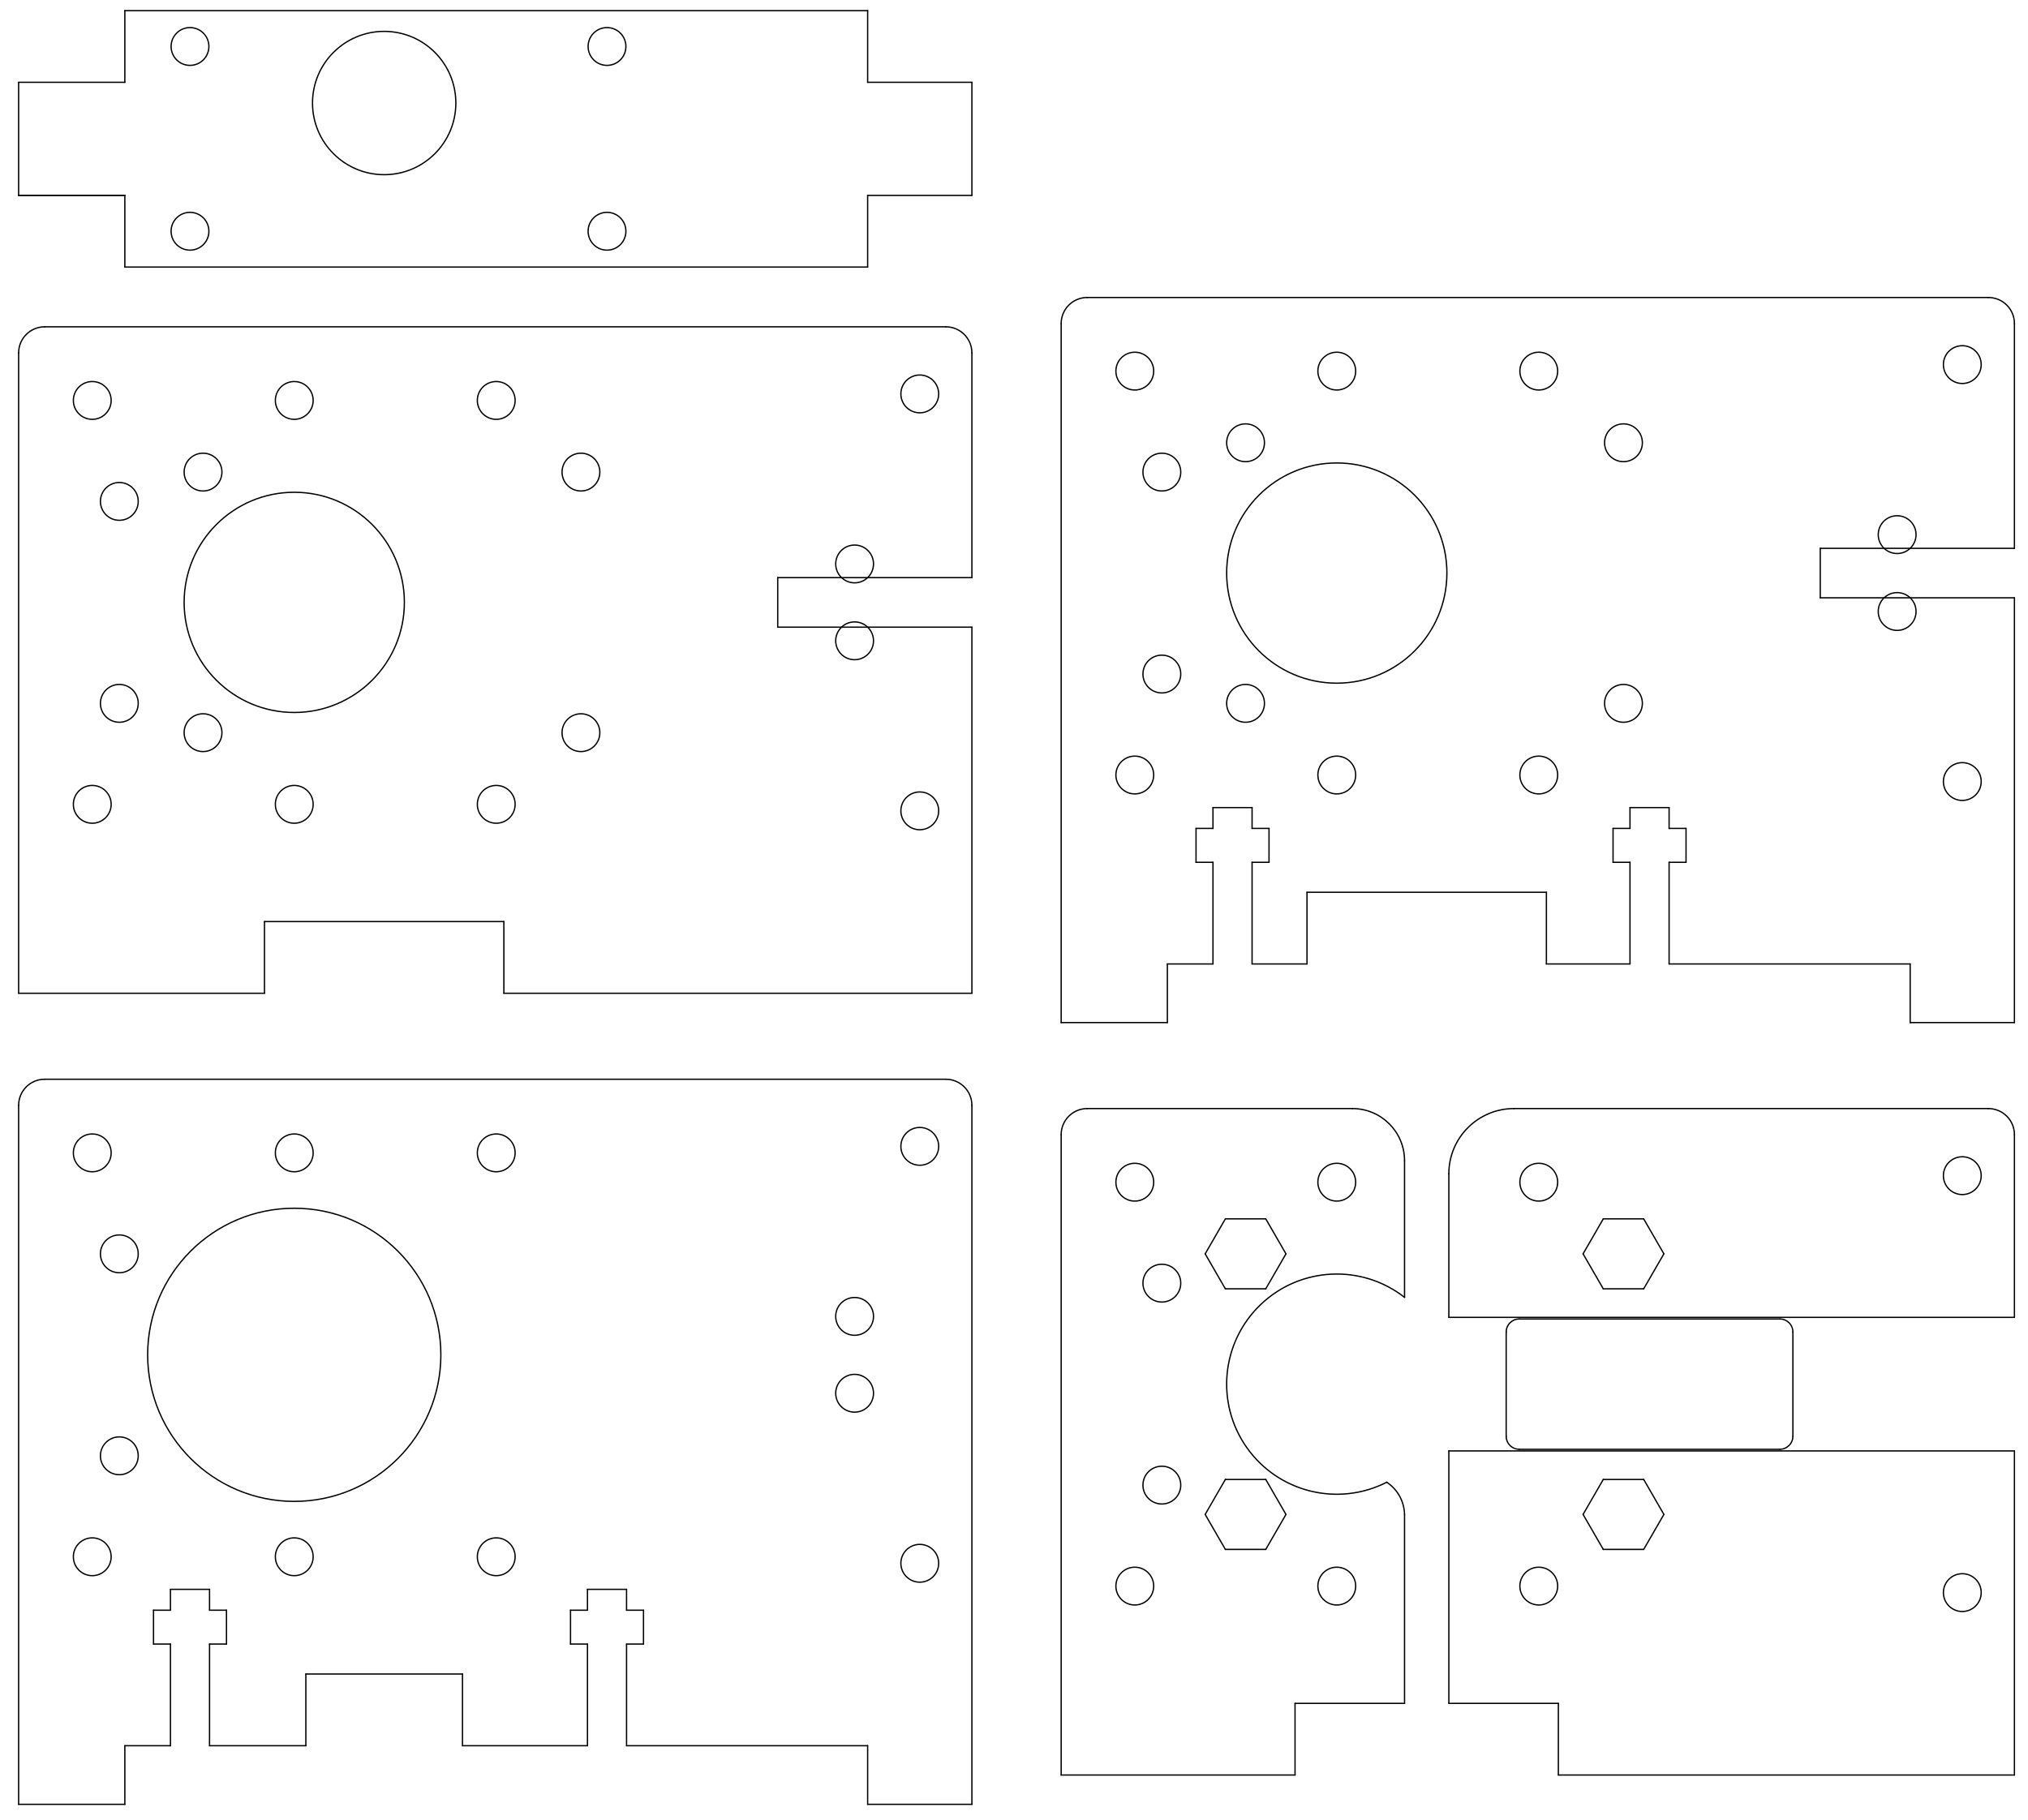
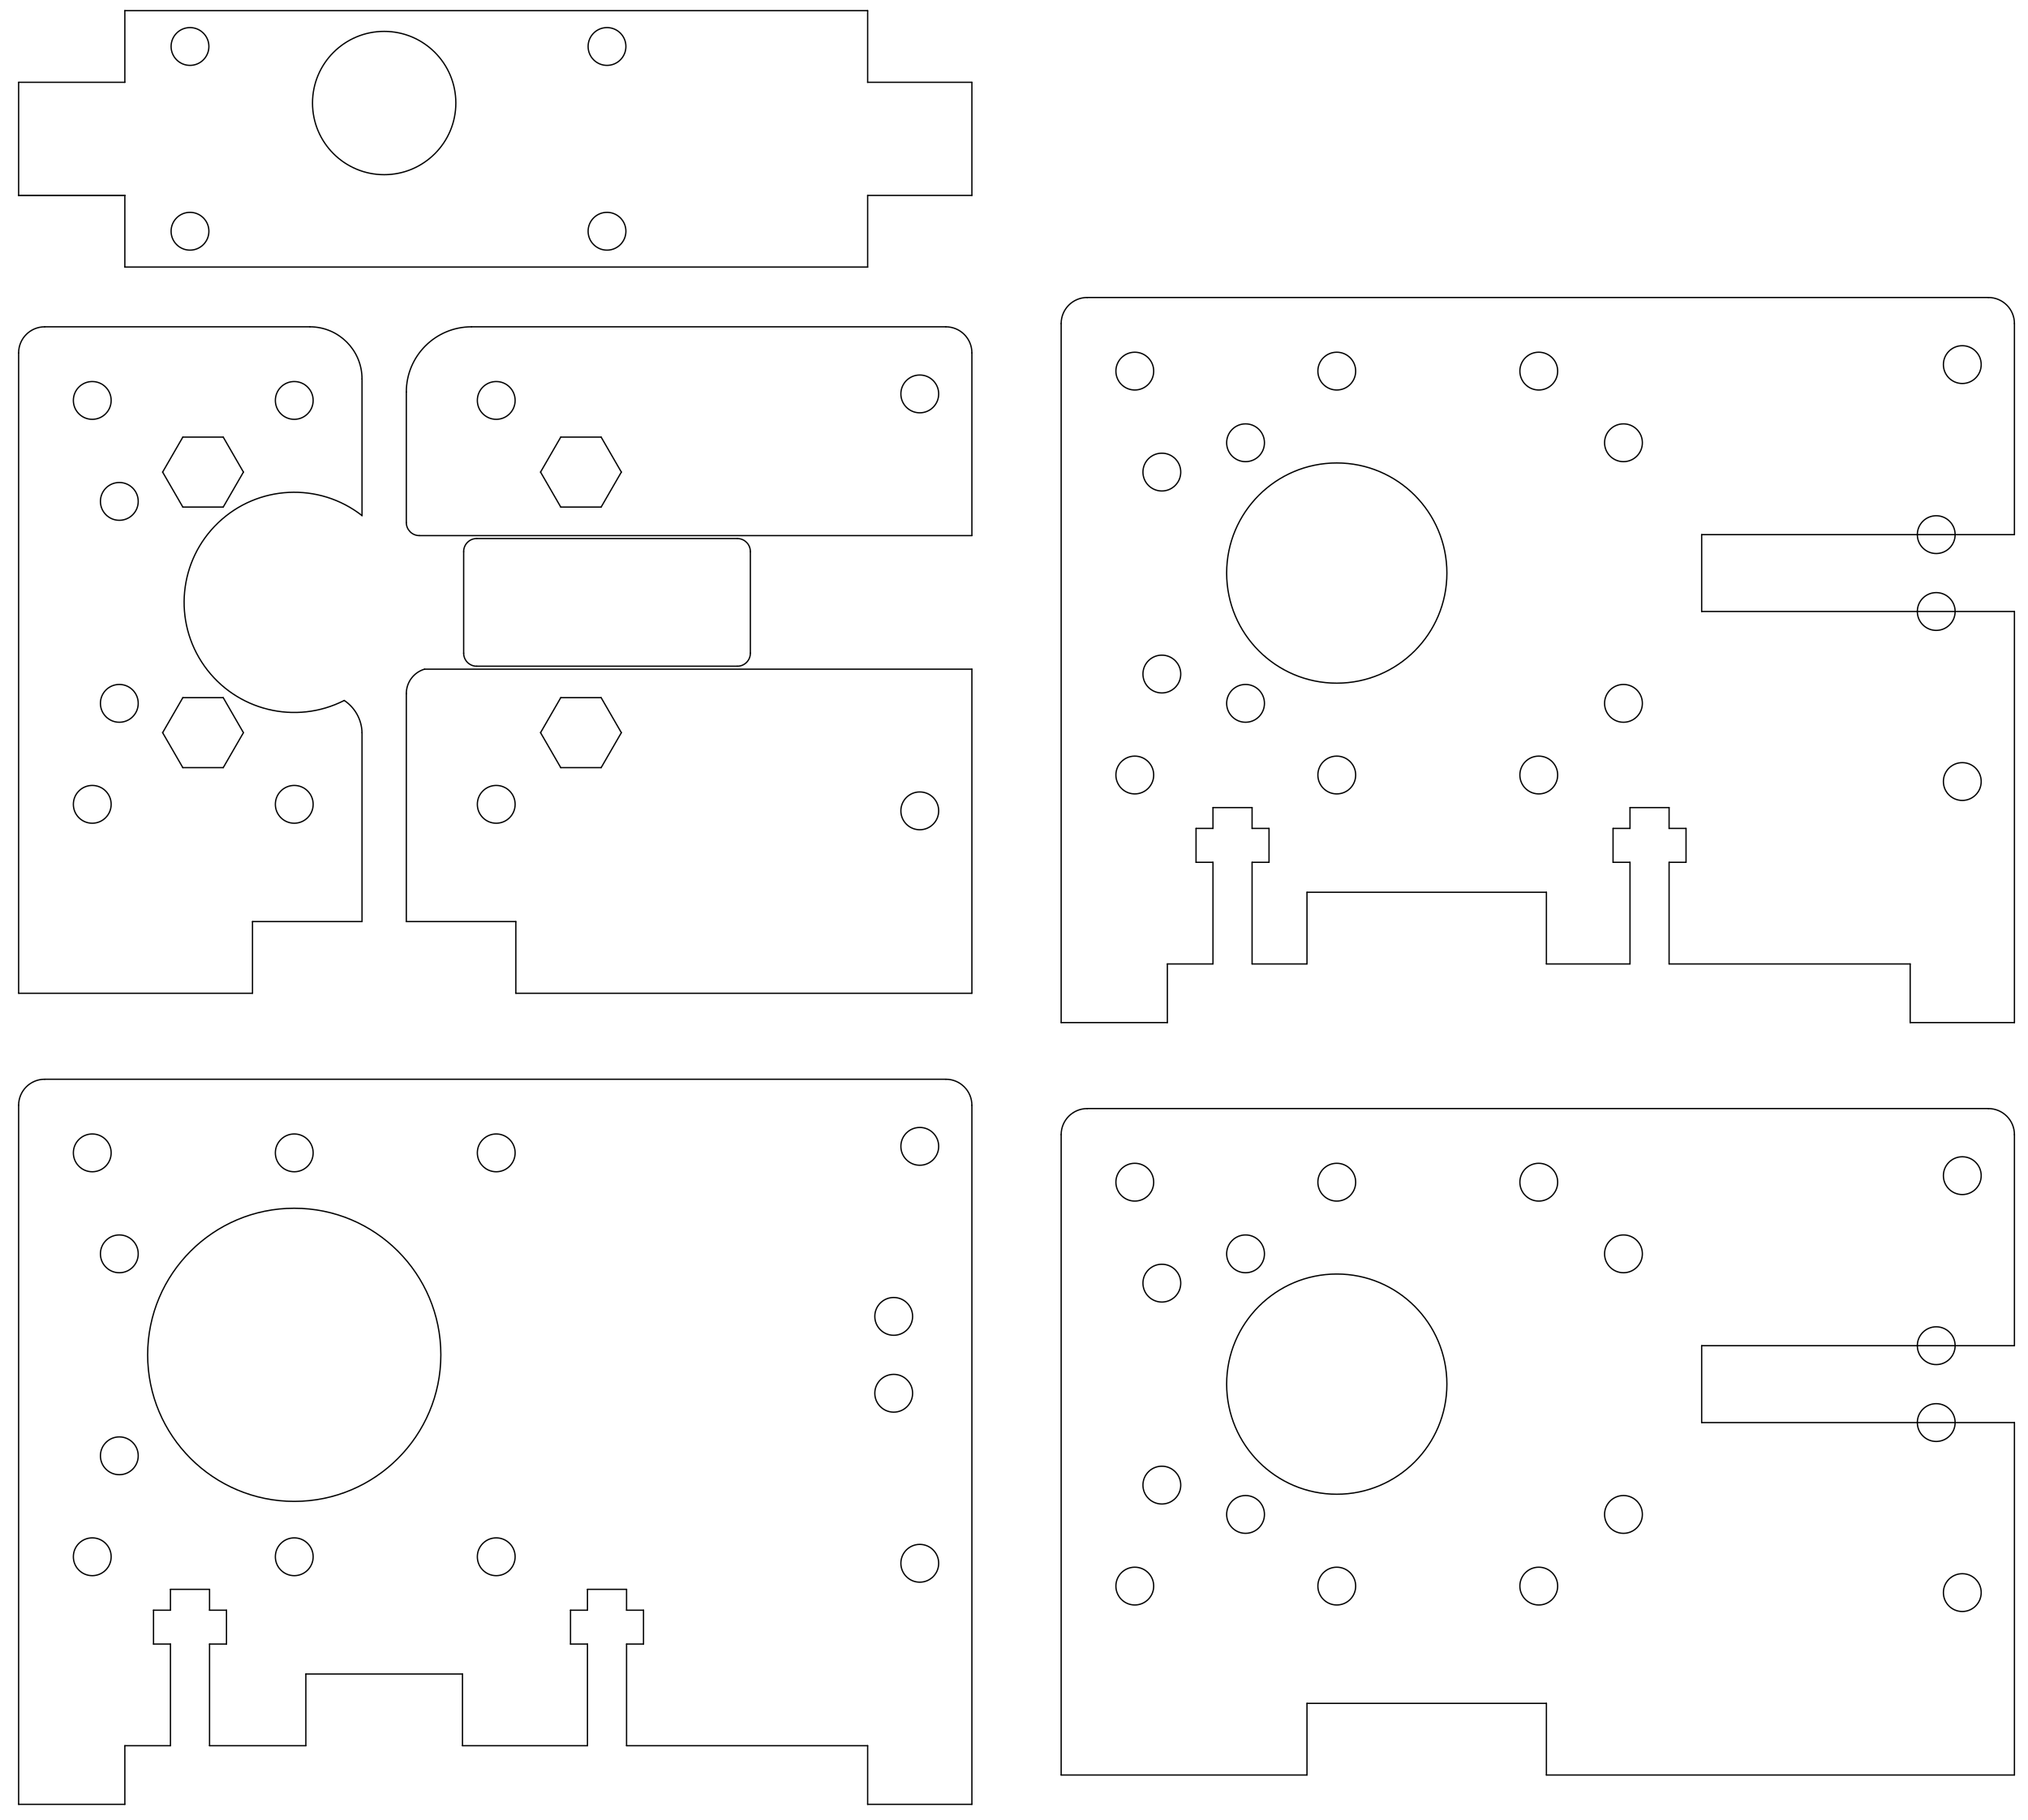
<svg xmlns="http://www.w3.org/2000/svg" width="156mm" height="140mm" viewBox="0 0 156 140" version="1.1" style="stroke-linecap:round">
  <ellipse cx="22.635" cy="88.698" rx="1.454" ry="1.454" style="stroke:rgb(0,0,0);stroke-width:0.1;fill:none;" />
  <ellipse cx="22.635" cy="119.773" rx="1.454" ry="1.454" style="stroke:rgb(0,0,0);stroke-width:0.1;fill:none;" />
  <ellipse cx="9.179" cy="112.005" rx="1.454" ry="1.454" style="stroke:rgb(0,0,0);stroke-width:0.1;fill:none;" />
  <ellipse cx="9.179" cy="96.467" rx="1.454" ry="1.454" style="stroke:rgb(0,0,0);stroke-width:0.1;fill:none;" />
  <ellipse cx="70.752" cy="88.197" rx="1.454" ry="1.454" style="stroke:rgb(0,0,0);stroke-width:0.1;fill:none;" />
  <ellipse cx="70.752" cy="120.275" rx="1.454" ry="1.454" style="stroke:rgb(0,0,0);stroke-width:0.1;fill:none;" />
  <ellipse cx="7.097" cy="88.698" rx="1.454" ry="1.454" style="stroke:rgb(0,0,0);stroke-width:0.1;fill:none;" />
  <ellipse cx="38.172" cy="88.698" rx="1.454" ry="1.454" style="stroke:rgb(0,0,0);stroke-width:0.1;fill:none;" />
  <ellipse cx="38.172" cy="119.773" rx="1.454" ry="1.454" style="stroke:rgb(0,0,0);stroke-width:0.1;fill:none;" />
  <ellipse cx="7.097" cy="119.773" rx="1.454" ry="1.454" style="stroke:rgb(0,0,0);stroke-width:0.1;fill:none;" />
  <path d="M74.761,85.039 A2.005,2.005 0 0,0 72.757,83.034 " style="stroke:rgb(0,0,0);stroke-width:0.1;fill:none" />
  <path d="M3.438,83.034 L72.757,83.034" style="stroke:rgb(0,0,0);stroke-width:0.1;fill:none" />
  <path d="M9.603,134.309 L13.112,134.309" style="stroke:rgb(0,0,0);stroke-width:0.1;fill:none" />
  <path d="M13.112,134.309 L13.112,126.49" style="stroke:rgb(0,0,0);stroke-width:0.1;fill:none" />
  <path d="M13.112,126.49 L11.809,126.49" style="stroke:rgb(0,0,0);stroke-width:0.1;fill:none" />
  <path d="M11.809,126.49 L11.809,123.883" style="stroke:rgb(0,0,0);stroke-width:0.1;fill:none" />
  <path d="M11.809,123.883 L13.112,123.883" style="stroke:rgb(0,0,0);stroke-width:0.1;fill:none" />
  <path d="M13.112,123.883 L13.112,122.28" style="stroke:rgb(0,0,0);stroke-width:0.1;fill:none" />
  <path d="M13.112,122.28 L16.119,122.28" style="stroke:rgb(0,0,0);stroke-width:0.1;fill:none" />
  <path d="M16.119,122.28 L16.119,123.883" style="stroke:rgb(0,0,0);stroke-width:0.1;fill:none" />
  <path d="M16.119,123.883 L17.422,123.883" style="stroke:rgb(0,0,0);stroke-width:0.1;fill:none" />
  <path d="M17.422,123.883 L17.422,126.49" style="stroke:rgb(0,0,0);stroke-width:0.1;fill:none" />
  <path d="M17.422,126.49 L16.119,126.49" style="stroke:rgb(0,0,0);stroke-width:0.1;fill:none" />
  <path d="M16.119,126.49 L16.119,134.309" style="stroke:rgb(0,0,0);stroke-width:0.1;fill:none" />
  <path d="M9.603,138.82 L9.603,134.309" style="stroke:rgb(0,0,0);stroke-width:0.1;fill:none" />
  <path d="M1.433,138.82 L9.603,138.82" style="stroke:rgb(0,0,0);stroke-width:0.1;fill:none" />
  <path d="M74.761,85.039 L74.761,138.82" style="stroke:rgb(0,0,0);stroke-width:0.1;fill:none" />
  <path d="M3.438,83.034 A2.005,2.005 0 0,0 1.433,85.039 " style="stroke:rgb(0,0,0);stroke-width:0.1;fill:none" />
  <path d="M1.433,85.039 L1.433,138.82" style="stroke:rgb(0,0,0);stroke-width:0.1;fill:none" />
  <ellipse cx="22.635" cy="104.236" rx="11.277" ry="11.277" style="stroke:rgb(0,0,0);stroke-width:0.1;fill:none;" />
  <path d="M23.527,128.795 L23.527,134.309" style="stroke:rgb(0,0,0);stroke-width:0.1;fill:none" />
  <path d="M35.576,128.795 L35.576,134.309" style="stroke:rgb(0,0,0);stroke-width:0.1;fill:none" />
  <path d="M23.527,128.795 L35.576,128.795" style="stroke:rgb(0,0,0);stroke-width:0.1;fill:none" />
  <path d="M16.119,134.309 L23.527,134.309" style="stroke:rgb(0,0,0);stroke-width:0.1;fill:none" />
  <path d="M45.19,134.309 L45.19,126.49" style="stroke:rgb(0,0,0);stroke-width:0.1;fill:none" />
  <path d="M45.19,126.49 L43.886,126.49" style="stroke:rgb(0,0,0);stroke-width:0.1;fill:none" />
  <path d="M43.886,126.49 L43.886,123.883" style="stroke:rgb(0,0,0);stroke-width:0.1;fill:none" />
  <path d="M43.886,123.883 L45.19,123.883" style="stroke:rgb(0,0,0);stroke-width:0.1;fill:none" />
  <path d="M45.19,123.883 L45.19,122.28" style="stroke:rgb(0,0,0);stroke-width:0.1;fill:none" />
  <path d="M45.19,122.28 L48.197,122.28" style="stroke:rgb(0,0,0);stroke-width:0.1;fill:none" />
  <path d="M48.197,122.28 L48.197,123.883" style="stroke:rgb(0,0,0);stroke-width:0.1;fill:none" />
  <path d="M48.197,123.883 L49.5,123.883" style="stroke:rgb(0,0,0);stroke-width:0.1;fill:none" />
  <path d="M49.5,123.883 L49.5,126.49" style="stroke:rgb(0,0,0);stroke-width:0.1;fill:none" />
  <path d="M49.5,126.49 L48.197,126.49" style="stroke:rgb(0,0,0);stroke-width:0.1;fill:none" />
  <path d="M48.197,126.49 L48.197,134.309" style="stroke:rgb(0,0,0);stroke-width:0.1;fill:none" />
  <path d="M35.576,134.309 L45.19,134.309" style="stroke:rgb(0,0,0);stroke-width:0.1;fill:none" />
  <path d="M66.742,134.309 L66.742,138.82" style="stroke:rgb(0,0,0);stroke-width:0.1;fill:none" />
  <path d="M66.742,138.82 L74.761,138.82" style="stroke:rgb(0,0,0);stroke-width:0.1;fill:none" />
  <path d="M48.197,134.309 L66.742,134.309" style="stroke:rgb(0,0,0);stroke-width:0.1;fill:none" />
-   <ellipse cx="65.739" cy="101.279" rx="1.454" ry="1.454" style="stroke:rgb(0,0,0);stroke-width:0.1;fill:none;" />
-   <ellipse cx="65.739" cy="107.193" rx="1.454" ry="1.454" style="stroke:rgb(0,0,0);stroke-width:0.1;fill:none;" />
+   <ellipse cx="68.747" cy="101.279" rx="1.454" ry="1.454" style="stroke:rgb(0,0,0);stroke-width:0.1;fill:none;" />
+   <ellipse cx="68.747" cy="107.193" rx="1.454" ry="1.454" style="stroke:rgb(0,0,0);stroke-width:0.1;fill:none;" />
+   <ellipse cx="102.829" cy="90.954" rx="1.454" ry="1.454" style="stroke:rgb(0,0,0);stroke-width:0.1;fill:none;" />
+   <ellipse cx="102.829" cy="122.029" rx="1.454" ry="1.454" style="stroke:rgb(0,0,0);stroke-width:0.1;fill:none;" />
+   <ellipse cx="89.373" cy="114.26" rx="1.454" ry="1.454" style="stroke:rgb(0,0,0);stroke-width:0.1;fill:none;" />
+   <ellipse cx="89.373" cy="98.722" rx="1.454" ry="1.454" style="stroke:rgb(0,0,0);stroke-width:0.1;fill:none;" />
+   <ellipse cx="150.946" cy="90.452" rx="1.454" ry="1.454" style="stroke:rgb(0,0,0);stroke-width:0.1;fill:none;" />
+   <ellipse cx="87.292" cy="90.954" rx="1.454" ry="1.454" style="stroke:rgb(0,0,0);stroke-width:0.1;fill:none;" />
+   <ellipse cx="118.367" cy="90.954" rx="1.454" ry="1.454" style="stroke:rgb(0,0,0);stroke-width:0.1;fill:none;" />
+   <ellipse cx="118.367" cy="122.029" rx="1.454" ry="1.454" style="stroke:rgb(0,0,0);stroke-width:0.1;fill:none;" />
+   <ellipse cx="87.292" cy="122.029" rx="1.454" ry="1.454" style="stroke:rgb(0,0,0);stroke-width:0.1;fill:none;" />
+   <path d="M154.956,87.295 A2.005,2.005 0 0,0 152.951,85.29 " style="stroke:rgb(0,0,0);stroke-width:0.1;fill:none" />
+   <path d="M83.633,85.29 L152.951,85.29" style="stroke:rgb(0,0,0);stroke-width:0.1;fill:none" />
+   <ellipse cx="95.812" cy="96.467" rx="1.454" ry="1.454" style="stroke:rgb(0,0,0);stroke-width:0.1;fill:none;" />
+   <ellipse cx="95.812" cy="116.516" rx="1.454" ry="1.454" style="stroke:rgb(0,0,0);stroke-width:0.1;fill:none;" />
+   <ellipse cx="124.883" cy="96.467" rx="1.454" ry="1.454" style="stroke:rgb(0,0,0);stroke-width:0.1;fill:none;" />
+   <ellipse cx="124.883" cy="116.516" rx="1.454" ry="1.454" style="stroke:rgb(0,0,0);stroke-width:0.1;fill:none;" />
+   <path d="M83.633,85.29 A2.005,2.005 0 0,0 81.628,87.295 " style="stroke:rgb(0,0,0);stroke-width:0.1;fill:none" />
+   <ellipse cx="150.946" cy="122.53" rx="1.454" ry="1.454" style="stroke:rgb(0,0,0);stroke-width:0.1;fill:none;" />
+   <path d="M81.628,87.295 L81.628,136.564" style="stroke:rgb(0,0,0);stroke-width:0.1;fill:none" />
+   <ellipse cx="102.829" cy="106.491" rx="8.471" ry="8.471" style="stroke:rgb(0,0,0);stroke-width:0.1;fill:none;" />
+   <path d="M100.538,131.051 L100.538,136.564" style="stroke:rgb(0,0,0);stroke-width:0.1;fill:none" />
+   <path d="M118.954,131.051 L118.954,136.564" style="stroke:rgb(0,0,0);stroke-width:0.1;fill:none" />
+   <path d="M118.954,136.564 L154.956,136.564" style="stroke:rgb(0,0,0);stroke-width:0.1;fill:none" />
+   <path d="M100.538,131.051 L118.954,131.051" style="stroke:rgb(0,0,0);stroke-width:0.1;fill:none" />
+   <path d="M81.628,136.564 L100.538,136.564" style="stroke:rgb(0,0,0);stroke-width:0.1;fill:none" />
+   <ellipse cx="148.941" cy="103.534" rx="1.454" ry="1.454" style="stroke:rgb(0,0,0);stroke-width:0.1;fill:none;" />
+   <ellipse cx="148.941" cy="109.448" rx="1.454" ry="1.454" style="stroke:rgb(0,0,0);stroke-width:0.1;fill:none;" />
+   <path d="M130.898,103.534 L154.956,103.534" style="stroke:rgb(0,0,0);stroke-width:0.1;fill:none" />
+   <path d="M154.956,109.448 L130.898,109.448" style="stroke:rgb(0,0,0);stroke-width:0.1;fill:none" />
+   <path d="M130.898,109.448 L130.898,103.534" style="stroke:rgb(0,0,0);stroke-width:0.1;fill:none" />
+   <path d="M154.956,87.295 L154.956,103.534" style="stroke:rgb(0,0,0);stroke-width:0.1;fill:none" />
+   <path d="M154.956,109.448 L154.956,136.564" style="stroke:rgb(0,0,0);stroke-width:0.1;fill:none" />
  <ellipse cx="22.635" cy="30.808" rx="1.454" ry="1.454" style="stroke:rgb(0,0,0);stroke-width:0.1;fill:none;" />
  <ellipse cx="22.635" cy="61.883" rx="1.454" ry="1.454" style="stroke:rgb(0,0,0);stroke-width:0.1;fill:none;" />
  <ellipse cx="9.179" cy="54.114" rx="1.454" ry="1.454" style="stroke:rgb(0,0,0);stroke-width:0.1;fill:none;" />
  <ellipse cx="9.179" cy="38.576" rx="1.454" ry="1.454" style="stroke:rgb(0,0,0);stroke-width:0.1;fill:none;" />
  <ellipse cx="70.752" cy="30.306" rx="1.454" ry="1.454" style="stroke:rgb(0,0,0);stroke-width:0.1;fill:none;" />
  <ellipse cx="7.097" cy="30.808" rx="1.454" ry="1.454" style="stroke:rgb(0,0,0);stroke-width:0.1;fill:none;" />
  <ellipse cx="38.172" cy="30.808" rx="1.454" ry="1.454" style="stroke:rgb(0,0,0);stroke-width:0.1;fill:none;" />
  <ellipse cx="38.172" cy="61.883" rx="1.454" ry="1.454" style="stroke:rgb(0,0,0);stroke-width:0.1;fill:none;" />
  <ellipse cx="7.097" cy="61.883" rx="1.454" ry="1.454" style="stroke:rgb(0,0,0);stroke-width:0.1;fill:none;" />
  <path d="M74.761,27.149 A2.005,2.005 0 0,0 72.757,25.144 " style="stroke:rgb(0,0,0);stroke-width:0.1;fill:none" />
-   <path d="M3.438,25.144 L72.757,25.144" style="stroke:rgb(0,0,0);stroke-width:0.1;fill:none" />
-   <ellipse cx="15.618" cy="36.321" rx="1.454" ry="1.454" style="stroke:rgb(0,0,0);stroke-width:0.1;fill:none;" />
-   <ellipse cx="15.618" cy="56.37" rx="1.454" ry="1.454" style="stroke:rgb(0,0,0);stroke-width:0.1;fill:none;" />
-   <ellipse cx="44.688" cy="36.321" rx="1.454" ry="1.454" style="stroke:rgb(0,0,0);stroke-width:0.1;fill:none;" />
-   <ellipse cx="44.688" cy="56.37" rx="1.454" ry="1.454" style="stroke:rgb(0,0,0);stroke-width:0.1;fill:none;" />
+   <path d="M74.761,27.149 L74.761,41.208" style="stroke:rgb(0,0,0);stroke-width:0.1;fill:none" />
  <path d="M3.438,25.144 A2.005,2.005 0 0,0 1.433,27.149 " style="stroke:rgb(0,0,0);stroke-width:0.1;fill:none" />
  <ellipse cx="70.752" cy="62.384" rx="1.454" ry="1.454" style="stroke:rgb(0,0,0);stroke-width:0.1;fill:none;" />
-   <path d="M1.433,27.149 L1.433,76.418" style="stroke:rgb(0,0,0);stroke-width:0.1;fill:none" />
-   <ellipse cx="22.635" cy="46.345" rx="8.471" ry="8.471" style="stroke:rgb(0,0,0);stroke-width:0.1;fill:none;" />
-   <path d="M20.344,70.905 L20.344,76.418" style="stroke:rgb(0,0,0);stroke-width:0.1;fill:none" />
-   <path d="M38.76,70.905 L38.76,76.418" style="stroke:rgb(0,0,0);stroke-width:0.1;fill:none" />
-   <path d="M38.76,76.418 L74.761,76.418" style="stroke:rgb(0,0,0);stroke-width:0.1;fill:none" />
-   <path d="M20.344,70.905 L38.76,70.905" style="stroke:rgb(0,0,0);stroke-width:0.1;fill:none" />
-   <path d="M1.433,76.418 L20.344,76.418" style="stroke:rgb(0,0,0);stroke-width:0.1;fill:none" />
-   <path d="M59.825,44.441 L74.761,44.441" style="stroke:rgb(0,0,0);stroke-width:0.1;fill:none" />
-   <path d="M74.761,27.149 L74.761,44.441" style="stroke:rgb(0,0,0);stroke-width:0.1;fill:none" />
-   <path d="M74.761,48.25 L59.825,48.25" style="stroke:rgb(0,0,0);stroke-width:0.1;fill:none" />
-   <path d="M74.761,48.25 L74.761,76.418" style="stroke:rgb(0,0,0);stroke-width:0.1;fill:none" />
-   <path d="M59.825,48.25 L59.825,44.441" style="stroke:rgb(0,0,0);stroke-width:0.1;fill:none" />
-   <ellipse cx="65.739" cy="43.388" rx="1.454" ry="1.454" style="stroke:rgb(0,0,0);stroke-width:0.1;fill:none;" />
-   <ellipse cx="65.739" cy="49.302" rx="1.454" ry="1.454" style="stroke:rgb(0,0,0);stroke-width:0.1;fill:none;" />
-   <ellipse cx="102.829" cy="90.954" rx="1.454" ry="1.454" style="stroke:rgb(0,0,0);stroke-width:0.1;fill:none;" />
-   <ellipse cx="102.829" cy="122.029" rx="1.454" ry="1.454" style="stroke:rgb(0,0,0);stroke-width:0.1;fill:none;" />
-   <ellipse cx="89.373" cy="114.26" rx="1.454" ry="1.454" style="stroke:rgb(0,0,0);stroke-width:0.1;fill:none;" />
-   <ellipse cx="89.373" cy="98.722" rx="1.454" ry="1.454" style="stroke:rgb(0,0,0);stroke-width:0.1;fill:none;" />
-   <ellipse cx="150.946" cy="90.452" rx="1.454" ry="1.454" style="stroke:rgb(0,0,0);stroke-width:0.1;fill:none;" />
-   <ellipse cx="87.292" cy="90.954" rx="1.454" ry="1.454" style="stroke:rgb(0,0,0);stroke-width:0.1;fill:none;" />
-   <ellipse cx="118.367" cy="90.954" rx="1.454" ry="1.454" style="stroke:rgb(0,0,0);stroke-width:0.1;fill:none;" />
-   <ellipse cx="118.367" cy="122.029" rx="1.454" ry="1.454" style="stroke:rgb(0,0,0);stroke-width:0.1;fill:none;" />
-   <ellipse cx="87.292" cy="122.029" rx="1.454" ry="1.454" style="stroke:rgb(0,0,0);stroke-width:0.1;fill:none;" />
-   <path d="M154.956,87.295 A2.005,2.005 0 0,0 152.951,85.29 " style="stroke:rgb(0,0,0);stroke-width:0.1;fill:none" />
-   <path d="M154.956,87.295 L154.956,101.354" style="stroke:rgb(0,0,0);stroke-width:0.1;fill:none" />
-   <path d="M83.633,85.29 A2.005,2.005 0 0,0 81.628,87.295 " style="stroke:rgb(0,0,0);stroke-width:0.1;fill:none" />
-   <ellipse cx="150.946" cy="122.53" rx="1.454" ry="1.454" style="stroke:rgb(0,0,0);stroke-width:0.1;fill:none;" />
-   <path d="M81.628,136.564 L81.628,87.295" style="stroke:rgb(0,0,0);stroke-width:0.1;fill:none" />
-   <path d="M154.956,111.629 L154.956,136.564" style="stroke:rgb(0,0,0);stroke-width:0.1;fill:none" />
-   <path d="M111.45,90.302 L111.45,101.354" style="stroke:rgb(0,0,0);stroke-width:0.1;fill:none" />
-   <path d="M116.463,85.29 A5.012,5.012 0 0,0 111.45,90.302 " style="stroke:rgb(0,0,0);stroke-width:0.1;fill:none" />
-   <path d="M108.042,89.299 A4.01,4.01 0 0,0 104.032,85.29 " style="stroke:rgb(0,0,0);stroke-width:0.1;fill:none" />
-   <path d="M116.463,85.29 L152.951,85.29" style="stroke:rgb(0,0,0);stroke-width:0.1;fill:none" />
-   <path d="M83.633,85.29 L104.032,85.29" style="stroke:rgb(0,0,0);stroke-width:0.1;fill:none" />
-   <path d="M108.042,89.299 L108.042,99.814" style="stroke:rgb(0,0,0);stroke-width:0.1;fill:none" />
-   <path d="M108.044,99.816 A8.471,8.471 0 1,0 106.675,114.039 " style="stroke:rgb(0,0,0);stroke-width:0.1;fill:none" />
-   <path d="M108.042,116.516 L108.042,131.051" style="stroke:rgb(0,0,0);stroke-width:0.1;fill:none" />
-   <path d="M111.45,111.629 L111.45,131.051" style="stroke:rgb(0,0,0);stroke-width:0.1;fill:none" />
-   <path d="M108.042,116.516 A3.064,3.064 0 0,0 106.675,114.039 " style="stroke:rgb(0,0,0);stroke-width:0.1;fill:none" />
-   <path d="M123.329,93.776 L126.437,93.776" style="stroke:rgb(0,0,0);stroke-width:0.1;fill:none" />
-   <path d="M121.775,96.467 L123.329,93.776" style="stroke:rgb(0,0,0);stroke-width:0.1;fill:none" />
-   <path d="M126.437,93.776 L127.991,96.467" style="stroke:rgb(0,0,0);stroke-width:0.1;fill:none" />
-   <path d="M127.991,96.467 L126.437,99.158" style="stroke:rgb(0,0,0);stroke-width:0.1;fill:none" />
-   <path d="M126.437,99.158 L123.329,99.158" style="stroke:rgb(0,0,0);stroke-width:0.1;fill:none" />
-   <path d="M123.329,99.158 L121.775,96.467" style="stroke:rgb(0,0,0);stroke-width:0.1;fill:none" />
-   <path d="M94.259,93.776 L97.366,93.776" style="stroke:rgb(0,0,0);stroke-width:0.1;fill:none" />
-   <path d="M92.705,96.467 L94.259,93.776" style="stroke:rgb(0,0,0);stroke-width:0.1;fill:none" />
-   <path d="M97.366,93.776 L98.92,96.467" style="stroke:rgb(0,0,0);stroke-width:0.1;fill:none" />
-   <path d="M98.92,96.467 L97.366,99.158" style="stroke:rgb(0,0,0);stroke-width:0.1;fill:none" />
-   <path d="M97.366,99.158 L94.259,99.158" style="stroke:rgb(0,0,0);stroke-width:0.1;fill:none" />
-   <path d="M94.259,99.158 L92.705,96.467" style="stroke:rgb(0,0,0);stroke-width:0.1;fill:none" />
-   <path d="M94.259,113.824 L97.366,113.824" style="stroke:rgb(0,0,0);stroke-width:0.1;fill:none" />
-   <path d="M92.705,116.516 L94.259,113.824" style="stroke:rgb(0,0,0);stroke-width:0.1;fill:none" />
-   <path d="M97.366,113.824 L98.92,116.516" style="stroke:rgb(0,0,0);stroke-width:0.1;fill:none" />
-   <path d="M98.92,116.516 L97.366,119.207" style="stroke:rgb(0,0,0);stroke-width:0.1;fill:none" />
-   <path d="M97.366,119.207 L94.259,119.207" style="stroke:rgb(0,0,0);stroke-width:0.1;fill:none" />
-   <path d="M94.259,119.207 L92.705,116.516" style="stroke:rgb(0,0,0);stroke-width:0.1;fill:none" />
-   <path d="M123.329,113.824 L126.437,113.824" style="stroke:rgb(0,0,0);stroke-width:0.1;fill:none" />
-   <path d="M121.775,116.516 L123.329,113.824" style="stroke:rgb(0,0,0);stroke-width:0.1;fill:none" />
-   <path d="M126.437,113.824 L127.991,116.516" style="stroke:rgb(0,0,0);stroke-width:0.1;fill:none" />
-   <path d="M127.991,116.516 L126.437,119.207" style="stroke:rgb(0,0,0);stroke-width:0.1;fill:none" />
-   <path d="M126.437,119.207 L123.329,119.207" style="stroke:rgb(0,0,0);stroke-width:0.1;fill:none" />
-   <path d="M123.329,119.207 L121.775,116.516" style="stroke:rgb(0,0,0);stroke-width:0.1;fill:none" />
-   <path d="M99.618,136.564 L99.618,131.051" style="stroke:rgb(0,0,0);stroke-width:0.1;fill:none" />
-   <path d="M99.618,131.051 L108.042,131.051" style="stroke:rgb(0,0,0);stroke-width:0.1;fill:none" />
-   <path d="M81.628,136.564 L99.618,136.564" style="stroke:rgb(0,0,0);stroke-width:0.1;fill:none" />
-   <path d="M119.874,131.051 L119.874,136.564" style="stroke:rgb(0,0,0);stroke-width:0.1;fill:none" />
-   <path d="M119.874,136.564 L154.956,136.564" style="stroke:rgb(0,0,0);stroke-width:0.1;fill:none" />
-   <path d="M111.45,131.051 L119.874,131.051" style="stroke:rgb(0,0,0);stroke-width:0.1;fill:none" />
-   <path d="M111.45,101.354 L154.956,101.354" style="stroke:rgb(0,0,0);stroke-width:0.1;fill:none" />
-   <path d="M111.45,111.629 L154.956,111.629" style="stroke:rgb(0,0,0);stroke-width:0.1;fill:none" />
-   <path d="M116.864,101.479 A1.002,1.002 0 0,0 115.861,102.481 " style="stroke:rgb(0,0,0);stroke-width:0.1;fill:none" />
-   <path d="M115.861,110.501 A1.002,1.002 0 0,0 116.864,111.503 " style="stroke:rgb(0,0,0);stroke-width:0.1;fill:none" />
-   <path d="M115.861,102.481 L115.861,110.501" style="stroke:rgb(0,0,0);stroke-width:0.1;fill:none" />
-   <path d="M137.915,102.481 A1.002,1.002 0 0,0 136.912,101.479 " style="stroke:rgb(0,0,0);stroke-width:0.1;fill:none" />
-   <path d="M136.912,111.503 A1.002,1.002 0 0,0 137.915,110.501 " style="stroke:rgb(0,0,0);stroke-width:0.1;fill:none" />
-   <path d="M116.864,111.503 L136.912,111.503" style="stroke:rgb(0,0,0);stroke-width:0.1;fill:none" />
-   <path d="M137.915,110.501 L137.915,102.481" style="stroke:rgb(0,0,0);stroke-width:0.1;fill:none" />
-   <path d="M136.912,101.479 L116.864,101.479" style="stroke:rgb(0,0,0);stroke-width:0.1;fill:none" />
+   <path d="M1.433,76.418 L1.433,27.149" style="stroke:rgb(0,0,0);stroke-width:0.1;fill:none" />
+   <path d="M74.761,51.483 L74.761,76.418" style="stroke:rgb(0,0,0);stroke-width:0.1;fill:none" />
+   <path d="M36.268,25.144 A5.012,5.012 0 0,0 31.256,30.156 " style="stroke:rgb(0,0,0);stroke-width:0.1;fill:none" />
+   <path d="M27.848,29.154 A4.01,4.01 0 0,0 23.838,25.144 " style="stroke:rgb(0,0,0);stroke-width:0.1;fill:none" />
+   <path d="M36.268,25.144 L72.757,25.144" style="stroke:rgb(0,0,0);stroke-width:0.1;fill:none" />
+   <path d="M3.438,25.144 L23.838,25.144" style="stroke:rgb(0,0,0);stroke-width:0.1;fill:none" />
+   <path d="M27.848,29.154 L27.848,39.669" style="stroke:rgb(0,0,0);stroke-width:0.1;fill:none" />
+   <path d="M27.85,39.67 A8.471,8.471 0 1,0 26.48,53.892 " style="stroke:rgb(0,0,0);stroke-width:0.1;fill:none" />
+   <path d="M27.848,56.37 L27.848,70.905" style="stroke:rgb(0,0,0);stroke-width:0.1;fill:none" />
+   <path d="M27.848,56.37 A3.064,3.064 0 0,0 26.48,53.892 " style="stroke:rgb(0,0,0);stroke-width:0.1;fill:none" />
+   <path d="M43.135,33.63 L46.242,33.63" style="stroke:rgb(0,0,0);stroke-width:0.1;fill:none" />
+   <path d="M41.581,36.321 L43.135,33.63" style="stroke:rgb(0,0,0);stroke-width:0.1;fill:none" />
+   <path d="M46.242,33.63 L47.796,36.321" style="stroke:rgb(0,0,0);stroke-width:0.1;fill:none" />
+   <path d="M47.796,36.321 L46.242,39.012" style="stroke:rgb(0,0,0);stroke-width:0.1;fill:none" />
+   <path d="M46.242,39.012 L43.135,39.012" style="stroke:rgb(0,0,0);stroke-width:0.1;fill:none" />
+   <path d="M43.135,39.012 L41.581,36.321" style="stroke:rgb(0,0,0);stroke-width:0.1;fill:none" />
+   <path d="M14.064,33.63 L17.172,33.63" style="stroke:rgb(0,0,0);stroke-width:0.1;fill:none" />
+   <path d="M12.51,36.321 L14.064,33.63" style="stroke:rgb(0,0,0);stroke-width:0.1;fill:none" />
+   <path d="M17.172,33.63 L18.725,36.321" style="stroke:rgb(0,0,0);stroke-width:0.1;fill:none" />
+   <path d="M18.725,36.321 L17.172,39.012" style="stroke:rgb(0,0,0);stroke-width:0.1;fill:none" />
+   <path d="M17.172,39.012 L14.064,39.012" style="stroke:rgb(0,0,0);stroke-width:0.1;fill:none" />
+   <path d="M14.064,39.012 L12.51,36.321" style="stroke:rgb(0,0,0);stroke-width:0.1;fill:none" />
+   <path d="M14.064,53.678 L17.172,53.678" style="stroke:rgb(0,0,0);stroke-width:0.1;fill:none" />
+   <path d="M12.51,56.37 L14.064,53.678" style="stroke:rgb(0,0,0);stroke-width:0.1;fill:none" />
+   <path d="M17.172,53.678 L18.725,56.37" style="stroke:rgb(0,0,0);stroke-width:0.1;fill:none" />
+   <path d="M18.725,56.37 L17.172,59.061" style="stroke:rgb(0,0,0);stroke-width:0.1;fill:none" />
+   <path d="M17.172,59.061 L14.064,59.061" style="stroke:rgb(0,0,0);stroke-width:0.1;fill:none" />
+   <path d="M14.064,59.061 L12.51,56.37" style="stroke:rgb(0,0,0);stroke-width:0.1;fill:none" />
+   <path d="M43.135,53.678 L46.242,53.678" style="stroke:rgb(0,0,0);stroke-width:0.1;fill:none" />
+   <path d="M41.581,56.37 L43.135,53.678" style="stroke:rgb(0,0,0);stroke-width:0.1;fill:none" />
+   <path d="M46.242,53.678 L47.796,56.37" style="stroke:rgb(0,0,0);stroke-width:0.1;fill:none" />
+   <path d="M47.796,56.37 L46.242,59.061" style="stroke:rgb(0,0,0);stroke-width:0.1;fill:none" />
+   <path d="M46.242,59.061 L43.135,59.061" style="stroke:rgb(0,0,0);stroke-width:0.1;fill:none" />
+   <path d="M43.135,59.061 L41.581,56.37" style="stroke:rgb(0,0,0);stroke-width:0.1;fill:none" />
+   <path d="M19.423,76.418 L19.423,70.905" style="stroke:rgb(0,0,0);stroke-width:0.1;fill:none" />
+   <path d="M19.423,70.905 L27.848,70.905" style="stroke:rgb(0,0,0);stroke-width:0.1;fill:none" />
+   <path d="M1.433,76.418 L19.423,76.418" style="stroke:rgb(0,0,0);stroke-width:0.1;fill:none" />
+   <path d="M39.68,70.905 L39.68,76.418" style="stroke:rgb(0,0,0);stroke-width:0.1;fill:none" />
+   <path d="M39.68,76.418 L74.761,76.418" style="stroke:rgb(0,0,0);stroke-width:0.1;fill:none" />
+   <path d="M31.256,70.905 L39.68,70.905" style="stroke:rgb(0,0,0);stroke-width:0.1;fill:none" />
+   <path d="M36.669,41.433 A1.002,1.002 0 0,0 35.666,42.436 " style="stroke:rgb(0,0,0);stroke-width:0.1;fill:none" />
+   <path d="M57.72,42.436 A1.002,1.002 0 0,0 56.718,41.433 " style="stroke:rgb(0,0,0);stroke-width:0.1;fill:none" />
+   <path d="M56.718,41.433 L36.669,41.433" style="stroke:rgb(0,0,0);stroke-width:0.1;fill:none" />
+   <path d="M56.718,51.257 A1.002,1.002 0 0,0 57.72,50.255 " style="stroke:rgb(0,0,0);stroke-width:0.1;fill:none" />
+   <path d="M57.72,50.255 L57.72,42.436" style="stroke:rgb(0,0,0);stroke-width:0.1;fill:none" />
+   <path d="M35.666,50.255 A1.002,1.002 0 0,0 36.669,51.257 " style="stroke:rgb(0,0,0);stroke-width:0.1;fill:none" />
+   <path d="M35.666,42.436 L35.666,50.255" style="stroke:rgb(0,0,0);stroke-width:0.1;fill:none" />
+   <path d="M36.669,51.257 L56.718,51.257" style="stroke:rgb(0,0,0);stroke-width:0.1;fill:none" />
+   <path d="M32.659,51.483 A1.955,1.955 0 0,0 31.256,53.362 " style="stroke:rgb(0,0,0);stroke-width:0.1;fill:none" />
+   <path d="M32.659,51.483 L74.761,51.483" style="stroke:rgb(0,0,0);stroke-width:0.1;fill:none" />
+   <path d="M31.256,53.358 L31.256,70.905" style="stroke:rgb(0,0,0);stroke-width:0.1;fill:none" />
+   <path d="M31.256,40.205 A1.002,1.002 0 0,0 32.258,41.208 " style="stroke:rgb(0,0,0);stroke-width:0.1;fill:none" />
+   <path d="M32.258,41.208 L74.761,41.208" style="stroke:rgb(0,0,0);stroke-width:0.1;fill:none" />
+   <path d="M31.256,30.156 L31.256,40.205" style="stroke:rgb(0,0,0);stroke-width:0.1;fill:none" />
  <ellipse cx="102.829" cy="44.09" rx="8.471" ry="8.471" style="stroke:rgb(0,0,0);stroke-width:0.1;fill:none;" />
  <ellipse cx="150.946" cy="28.051" rx="1.454" ry="1.454" style="stroke:rgb(0,0,0);stroke-width:0.1;fill:none;" />
  <ellipse cx="150.946" cy="60.129" rx="1.454" ry="1.454" style="stroke:rgb(0,0,0);stroke-width:0.1;fill:none;" />
  <ellipse cx="87.292" cy="28.552" rx="1.454" ry="1.454" style="stroke:rgb(0,0,0);stroke-width:0.1;fill:none;" />
  <ellipse cx="118.367" cy="28.552" rx="1.454" ry="1.454" style="stroke:rgb(0,0,0);stroke-width:0.1;fill:none;" />
  <ellipse cx="118.367" cy="59.627" rx="1.454" ry="1.454" style="stroke:rgb(0,0,0);stroke-width:0.1;fill:none;" />
  <ellipse cx="87.292" cy="59.627" rx="1.454" ry="1.454" style="stroke:rgb(0,0,0);stroke-width:0.1;fill:none;" />
  <path d="M154.956,24.893 A2.005,2.005 0 0,0 152.951,22.888 " style="stroke:rgb(0,0,0);stroke-width:0.1;fill:none" />
  <path d="M83.633,22.888 L152.951,22.888" style="stroke:rgb(0,0,0);stroke-width:0.1;fill:none" />
  <ellipse cx="102.829" cy="28.552" rx="1.454" ry="1.454" style="stroke:rgb(0,0,0);stroke-width:0.1;fill:none;" />
  <ellipse cx="89.373" cy="36.321" rx="1.454" ry="1.454" style="stroke:rgb(0,0,0);stroke-width:0.1;fill:none;" />
  <ellipse cx="89.373" cy="51.859" rx="1.454" ry="1.454" style="stroke:rgb(0,0,0);stroke-width:0.1;fill:none;" />
  <ellipse cx="102.829" cy="59.627" rx="1.454" ry="1.454" style="stroke:rgb(0,0,0);stroke-width:0.1;fill:none;" />
  <ellipse cx="95.812" cy="34.065" rx="1.454" ry="1.454" style="stroke:rgb(0,0,0);stroke-width:0.1;fill:none;" />
  <ellipse cx="95.812" cy="54.114" rx="1.454" ry="1.454" style="stroke:rgb(0,0,0);stroke-width:0.1;fill:none;" />
  <ellipse cx="124.883" cy="34.065" rx="1.454" ry="1.454" style="stroke:rgb(0,0,0);stroke-width:0.1;fill:none;" />
  <ellipse cx="124.883" cy="54.114" rx="1.454" ry="1.454" style="stroke:rgb(0,0,0);stroke-width:0.1;fill:none;" />
  <path d="M89.798,74.163 L93.306,74.163" style="stroke:rgb(0,0,0);stroke-width:0.1;fill:none" />
  <path d="M93.306,74.163 L93.306,66.344" style="stroke:rgb(0,0,0);stroke-width:0.1;fill:none" />
  <path d="M93.306,66.344 L92.003,66.344" style="stroke:rgb(0,0,0);stroke-width:0.1;fill:none" />
  <path d="M92.003,66.344 L92.003,63.737" style="stroke:rgb(0,0,0);stroke-width:0.1;fill:none" />
  <path d="M92.003,63.737 L93.306,63.737" style="stroke:rgb(0,0,0);stroke-width:0.1;fill:none" />
  <path d="M93.306,63.737 L93.306,62.133" style="stroke:rgb(0,0,0);stroke-width:0.1;fill:none" />
  <path d="M93.306,62.133 L96.314,62.133" style="stroke:rgb(0,0,0);stroke-width:0.1;fill:none" />
  <path d="M96.314,62.133 L96.314,63.737" style="stroke:rgb(0,0,0);stroke-width:0.1;fill:none" />
  <path d="M96.314,63.737 L97.617,63.737" style="stroke:rgb(0,0,0);stroke-width:0.1;fill:none" />
  <path d="M97.617,63.737 L97.617,66.344" style="stroke:rgb(0,0,0);stroke-width:0.1;fill:none" />
  <path d="M97.617,66.344 L96.314,66.344" style="stroke:rgb(0,0,0);stroke-width:0.1;fill:none" />
  <path d="M96.314,66.344 L96.314,74.163" style="stroke:rgb(0,0,0);stroke-width:0.1;fill:none" />
  <path d="M89.798,78.674 L89.798,74.163" style="stroke:rgb(0,0,0);stroke-width:0.1;fill:none" />
  <path d="M81.628,78.674 L89.798,78.674" style="stroke:rgb(0,0,0);stroke-width:0.1;fill:none" />
  <path d="M83.633,22.888 A2.005,2.005 0 0,0 81.628,24.893 " style="stroke:rgb(0,0,0);stroke-width:0.1;fill:none" />
  <path d="M81.628,78.674 L81.628,24.893" style="stroke:rgb(0,0,0);stroke-width:0.1;fill:none" />
  <path d="M100.538,68.649 L100.538,74.163" style="stroke:rgb(0,0,0);stroke-width:0.1;fill:none" />
  <path d="M118.954,68.649 L118.954,74.163" style="stroke:rgb(0,0,0);stroke-width:0.1;fill:none" />
  <path d="M100.538,68.649 L118.954,68.649" style="stroke:rgb(0,0,0);stroke-width:0.1;fill:none" />
  <path d="M96.314,74.163 L100.538,74.163" style="stroke:rgb(0,0,0);stroke-width:0.1;fill:none" />
  <path d="M125.384,74.163 L125.384,66.344" style="stroke:rgb(0,0,0);stroke-width:0.1;fill:none" />
  <path d="M125.384,66.344 L124.081,66.344" style="stroke:rgb(0,0,0);stroke-width:0.1;fill:none" />
  <path d="M124.081,66.344 L124.081,63.737" style="stroke:rgb(0,0,0);stroke-width:0.1;fill:none" />
  <path d="M124.081,63.737 L125.384,63.737" style="stroke:rgb(0,0,0);stroke-width:0.1;fill:none" />
  <path d="M125.384,63.737 L125.384,62.133" style="stroke:rgb(0,0,0);stroke-width:0.1;fill:none" />
  <path d="M125.384,62.133 L128.392,62.133" style="stroke:rgb(0,0,0);stroke-width:0.1;fill:none" />
  <path d="M128.392,62.133 L128.392,63.737" style="stroke:rgb(0,0,0);stroke-width:0.1;fill:none" />
  <path d="M128.392,63.737 L129.695,63.737" style="stroke:rgb(0,0,0);stroke-width:0.1;fill:none" />
  <path d="M129.695,63.737 L129.695,66.344" style="stroke:rgb(0,0,0);stroke-width:0.1;fill:none" />
  <path d="M129.695,66.344 L128.392,66.344" style="stroke:rgb(0,0,0);stroke-width:0.1;fill:none" />
  <path d="M128.392,66.344 L128.392,74.163" style="stroke:rgb(0,0,0);stroke-width:0.1;fill:none" />
  <path d="M118.954,74.163 L125.384,74.163" style="stroke:rgb(0,0,0);stroke-width:0.1;fill:none" />
  <path d="M146.937,74.163 L146.937,78.674" style="stroke:rgb(0,0,0);stroke-width:0.1;fill:none" />
  <path d="M146.937,78.674 L154.956,78.674" style="stroke:rgb(0,0,0);stroke-width:0.1;fill:none" />
  <path d="M128.392,74.163 L146.937,74.163" style="stroke:rgb(0,0,0);stroke-width:0.1;fill:none" />
-   <path d="M140.02,42.185 L154.956,42.185" style="stroke:rgb(0,0,0);stroke-width:0.1;fill:none" />
-   <path d="M154.956,24.893 L154.956,42.185" style="stroke:rgb(0,0,0);stroke-width:0.1;fill:none" />
-   <path d="M154.956,45.994 L140.02,45.994" style="stroke:rgb(0,0,0);stroke-width:0.1;fill:none" />
-   <path d="M154.956,45.994 L154.956,78.674" style="stroke:rgb(0,0,0);stroke-width:0.1;fill:none" />
-   <path d="M140.02,45.994 L140.02,42.185" style="stroke:rgb(0,0,0);stroke-width:0.1;fill:none" />
-   <ellipse cx="145.934" cy="47.047" rx="1.454" ry="1.454" style="stroke:rgb(0,0,0);stroke-width:0.1;fill:none;" />
-   <ellipse cx="145.934" cy="41.133" rx="1.454" ry="1.454" style="stroke:rgb(0,0,0);stroke-width:0.1;fill:none;" />
+   <ellipse cx="148.941" cy="47.047" rx="1.454" ry="1.454" style="stroke:rgb(0,0,0);stroke-width:0.1;fill:none;" />
+   <ellipse cx="148.941" cy="41.133" rx="1.454" ry="1.454" style="stroke:rgb(0,0,0);stroke-width:0.1;fill:none;" />
+   <path d="M154.956,47.047 L130.898,47.047" style="stroke:rgb(0,0,0);stroke-width:0.1;fill:none" />
+   <path d="M130.898,41.133 L154.956,41.133" style="stroke:rgb(0,0,0);stroke-width:0.1;fill:none" />
+   <path d="M130.898,47.047 L130.898,41.133" style="stroke:rgb(0,0,0);stroke-width:0.1;fill:none" />
+   <path d="M154.956,24.893 L154.956,41.133" style="stroke:rgb(0,0,0);stroke-width:0.1;fill:none" />
+   <path d="M154.956,47.047 L154.956,78.674" style="stroke:rgb(0,0,0);stroke-width:0.1;fill:none" />
  <path d="M1.433,15.034 L9.603,15.034" style="stroke:rgb(0,0,0);stroke-width:0.1;fill:none" />
  <path d="M9.603,15.034 L1.433,15.034" style="stroke:rgb(0,0,0);stroke-width:0.1;fill:none" />
  <path d="M9.603,20.548 L9.603,15.034" style="stroke:rgb(0,0,0);stroke-width:0.1;fill:none" />
  <ellipse cx="14.615" cy="17.791" rx="1.454" ry="1.454" style="stroke:rgb(0,0,0);stroke-width:0.1;fill:none;" />
  <ellipse cx="29.552" cy="7.927" rx="5.513" ry="5.513" style="stroke:rgb(0,0,0);stroke-width:0.1;fill:none;" />
  <ellipse cx="46.693" cy="17.791" rx="1.454" ry="1.454" style="stroke:rgb(0,0,0);stroke-width:0.1;fill:none;" />
  <path d="M66.742,15.034 L66.742,20.548" style="stroke:rgb(0,0,0);stroke-width:0.1;fill:none" />
  <path d="M74.761,15.034 L66.742,15.034" style="stroke:rgb(0,0,0);stroke-width:0.1;fill:none" />
  <path d="M9.603,20.548 L66.742,20.548" style="stroke:rgb(0,0,0);stroke-width:0.1;fill:none" />
  <path d="M74.761,6.333 L66.742,6.333" style="stroke:rgb(0,0,0);stroke-width:0.1;fill:none" />
  <path d="M1.433,6.333 L9.603,6.333" style="stroke:rgb(0,0,0);stroke-width:0.1;fill:none" />
  <path d="M1.433,15.034 L1.433,6.333" style="stroke:rgb(0,0,0);stroke-width:0.1;fill:none" />
  <path d="M74.761,15.034 L74.761,6.333" style="stroke:rgb(0,0,0);stroke-width:0.1;fill:none" />
  <ellipse cx="14.615" cy="3.576" rx="1.454" ry="1.454" style="stroke:rgb(0,0,0);stroke-width:0.1;fill:none;" />
  <ellipse cx="46.693" cy="3.576" rx="1.454" ry="1.454" style="stroke:rgb(0,0,0);stroke-width:0.1;fill:none;" />
  <path d="M9.603,0.82 L66.742,0.82" style="stroke:rgb(0,0,0);stroke-width:0.1;fill:none" />
  <path d="M66.742,6.333 L66.742,0.82" style="stroke:rgb(0,0,0);stroke-width:0.1;fill:none" />
  <path d="M9.603,0.82 L9.603,6.333" style="stroke:rgb(0,0,0);stroke-width:0.1;fill:none" />
</svg>
